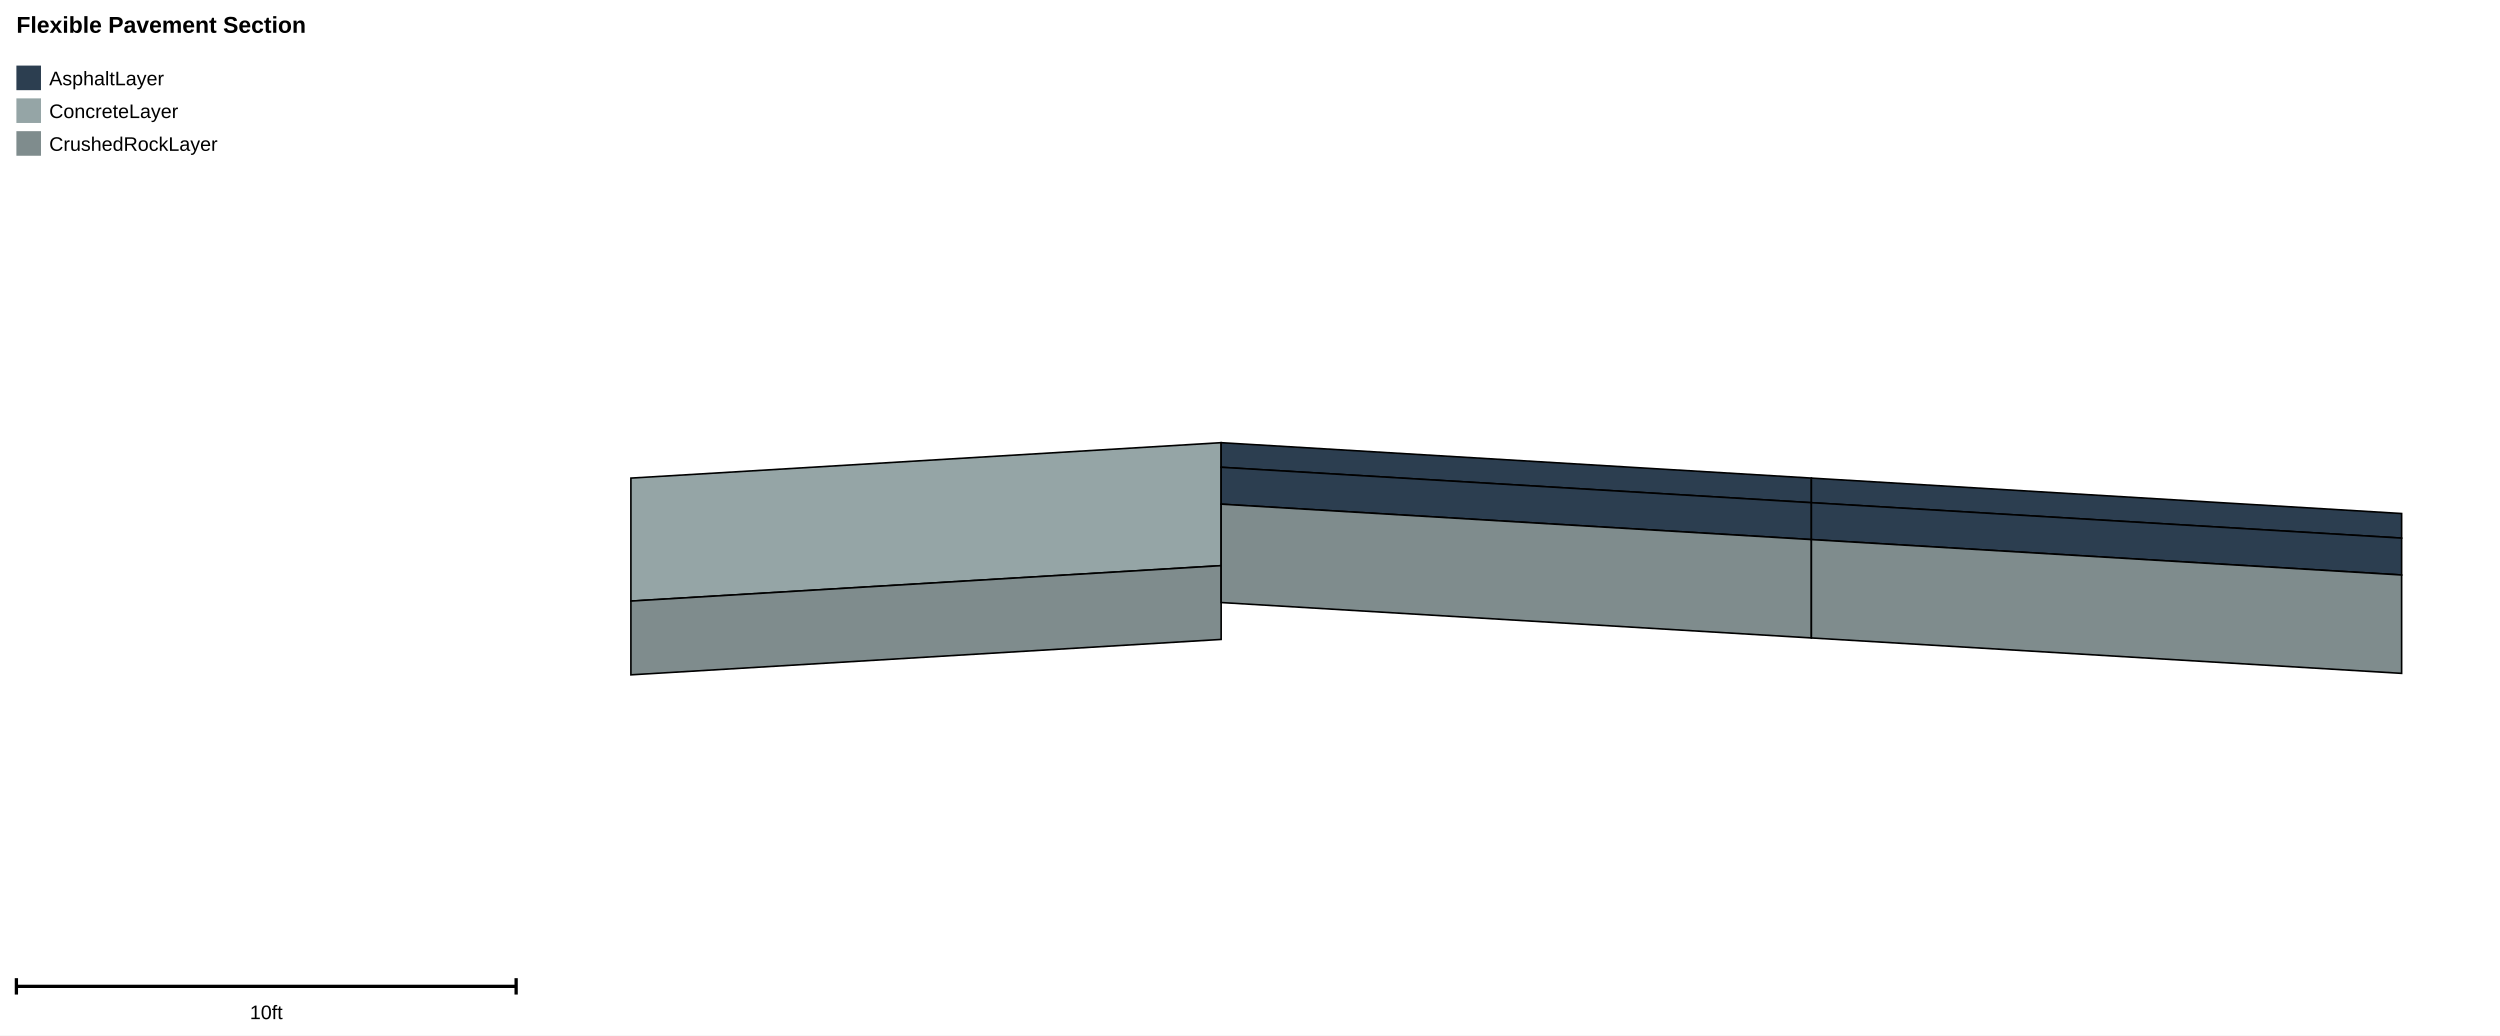
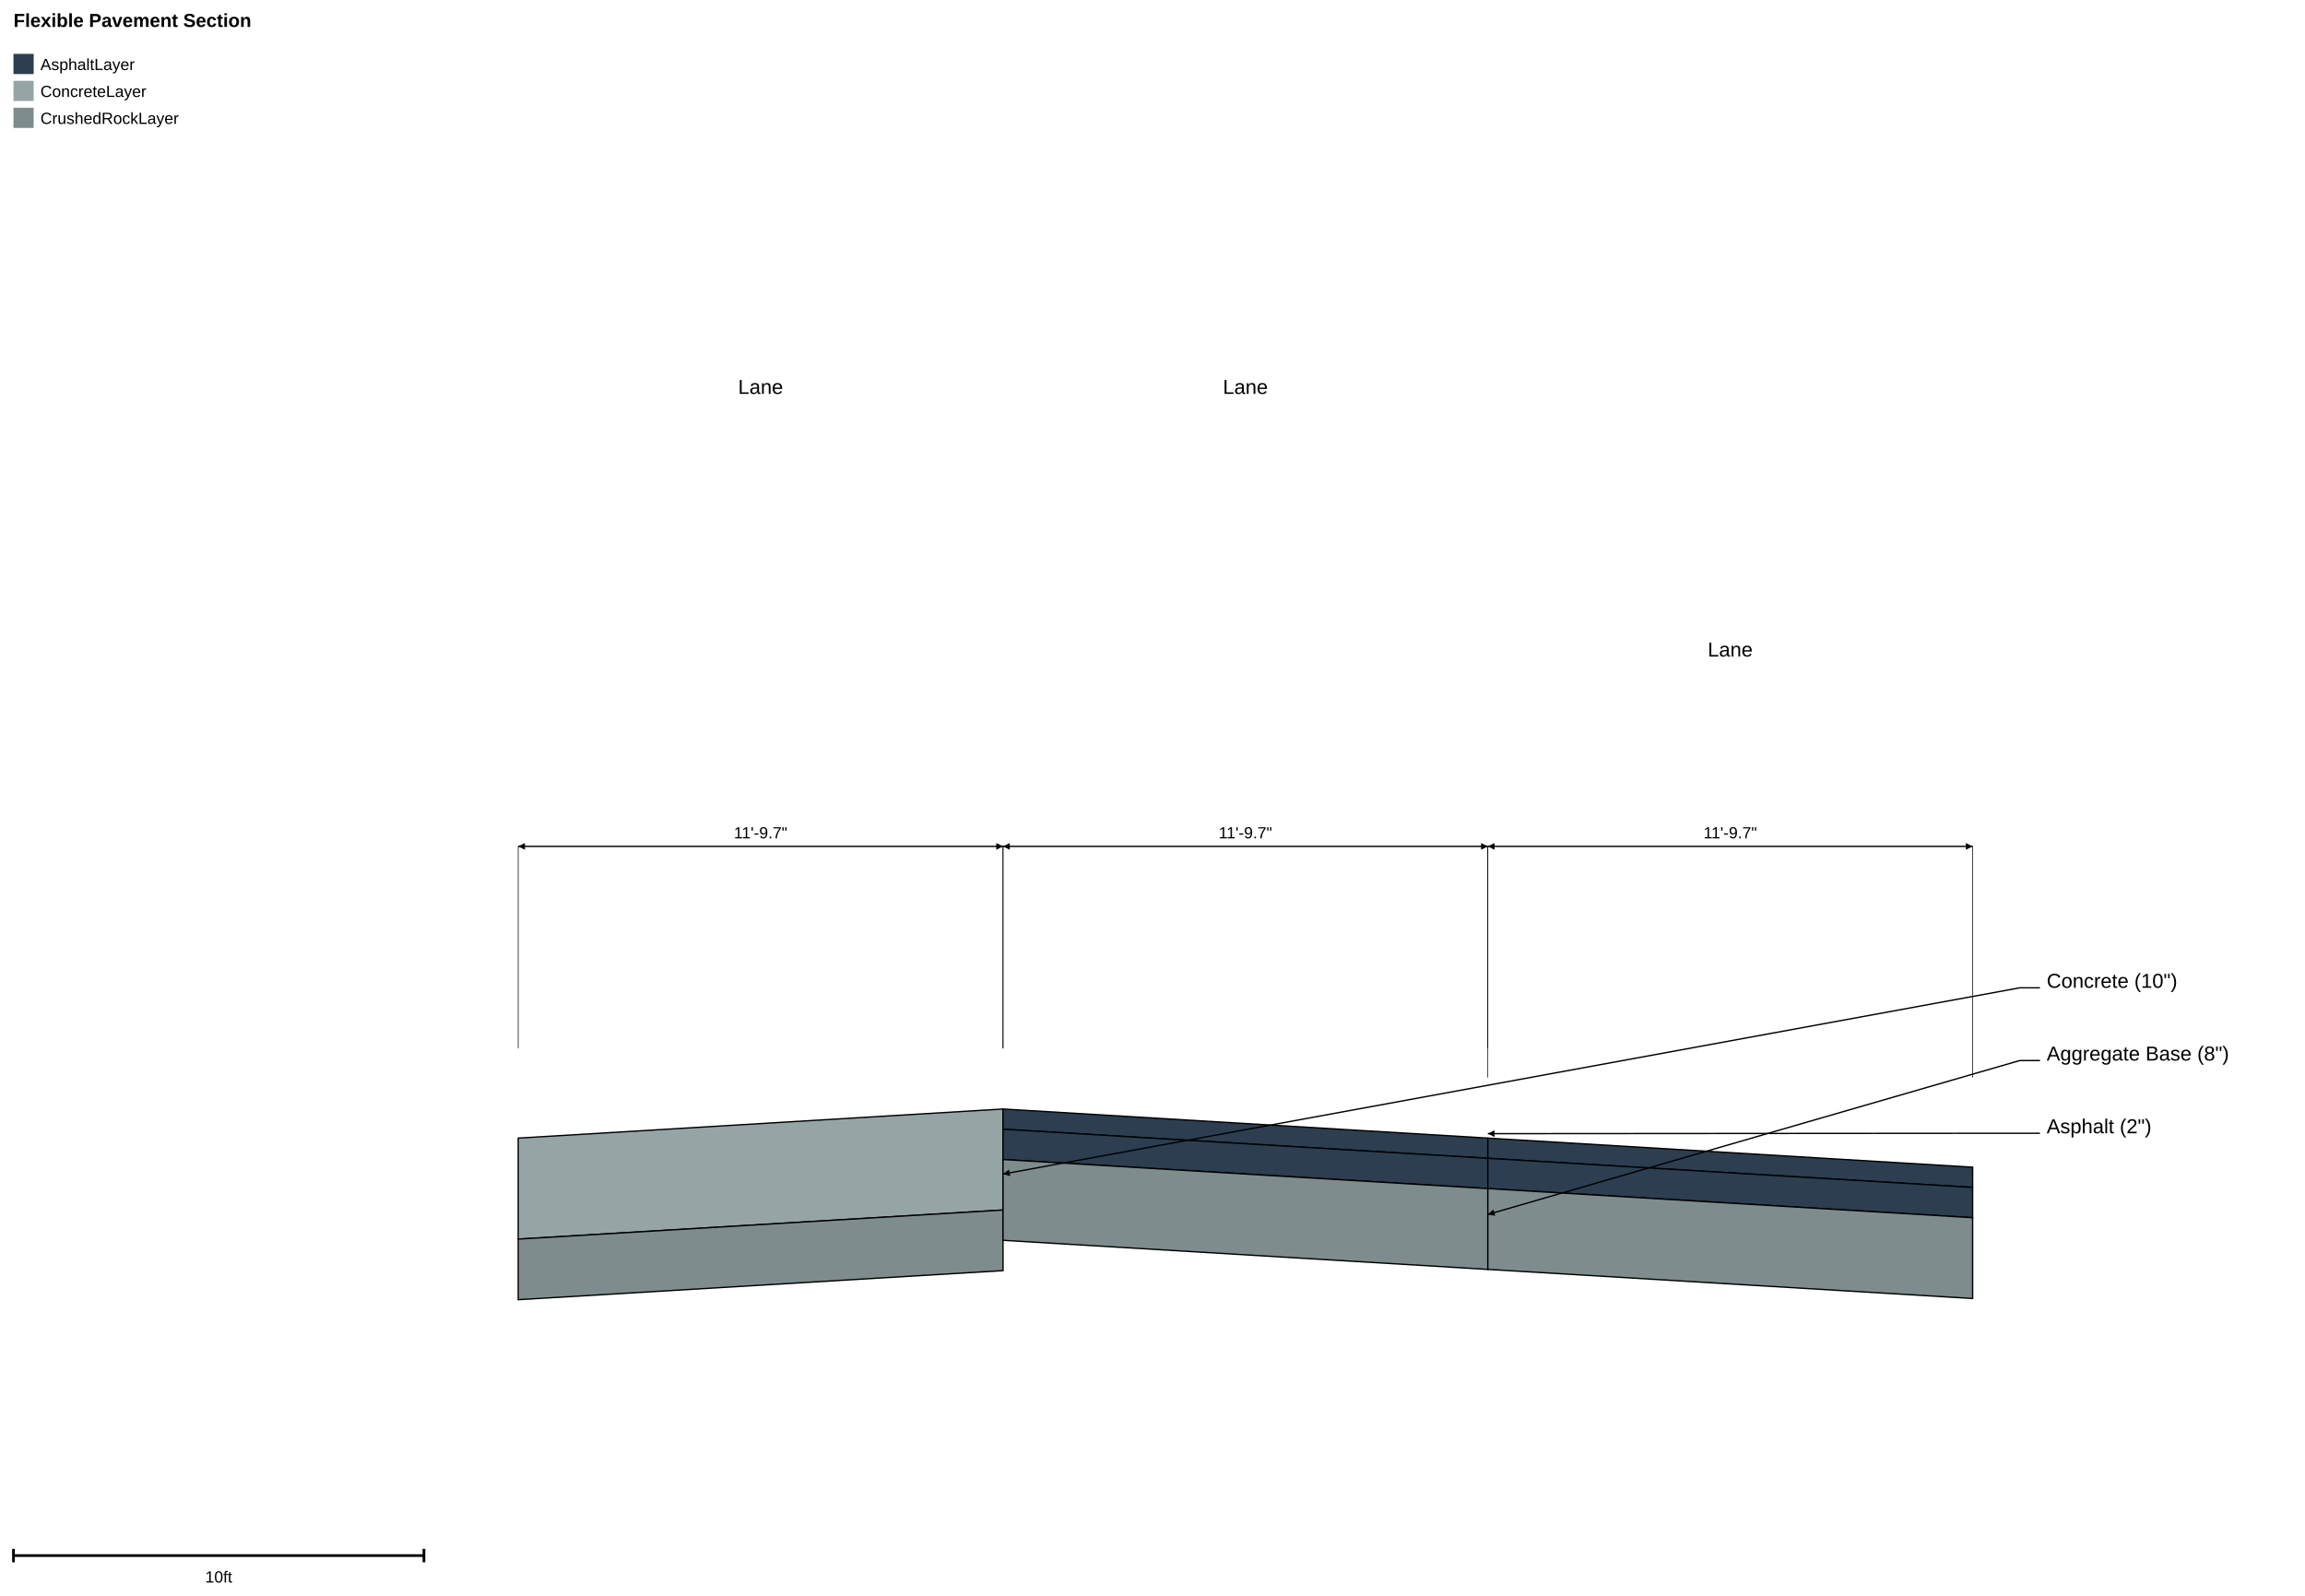
- <svg xmlns="http://www.w3.org/2000/svg" width="1524.8" height="631.6" viewBox="0 0 1524.8 631.6">
-   <rect width="1524.8" height="631.6" fill="white" />
+ <svg xmlns="http://www.w3.org/2000/svg" width="1711.6" height="1185.1" viewBox="0 0 1711.6 1185.1">
+   <rect width="1711.6" height="1185.1" fill="white" />
  <g transform="scale(1,-1)">
-     <g transform="translate(0,-631.6)">
+     <g transform="translate(0,-1185.1)">
      <polygon points="744.80,361.60 744.80,286.60 384.80,265.00 384.80,340.00" fill="#95A5A6" stroke="black" stroke-width="1" />
      <polygon points="744.80,286.60 744.80,241.60 384.80,220.00 384.80,265.00" fill="#7F8C8D" stroke="black" stroke-width="1" />
      <polygon points="744.80,361.60 1104.80,340.00 1104.80,325.00 744.80,346.60" fill="#2C3E50" stroke="black" stroke-width="1" />
      <polygon points="744.80,346.60 1104.80,325.00 1104.80,302.50 744.80,324.10" fill="#2C3E50" stroke="black" stroke-width="1" />
      <polygon points="744.80,324.10 1104.80,302.50 1104.80,242.50 744.80,264.10" fill="#7F8C8D" stroke="black" stroke-width="1" />
      <polygon points="1104.80,340.00 1464.80,318.40 1464.80,303.40 1104.80,325.00" fill="#2C3E50" stroke="black" stroke-width="1" />
      <polygon points="1104.80,325.00 1464.80,303.40 1464.80,280.90 1104.80,302.50" fill="#2C3E50" stroke="black" stroke-width="1" />
      <polygon points="1104.80,302.50 1464.80,280.90 1464.80,220.90 1104.80,242.50" fill="#7F8C8D" stroke="black" stroke-width="1" />
+       <text x="564.80" y="892.60" font-family="Arial" font-size="15.0" text-anchor="middle" transform="translate(0,1785.20) scale(1,-1)" fill="black">Lane</text>
+       <text x="924.80" y="892.60" font-family="Arial" font-size="15.0" text-anchor="middle" transform="translate(0,1785.20) scale(1,-1)" fill="black">Lane</text>
+       <text x="1284.80" y="697.60" font-family="Arial" font-size="15.0" text-anchor="middle" transform="translate(0,1395.20) scale(1,-1)" fill="black">Lane</text>
+       <g id="dimension-f9c017e0">
+         <line x1="384.80" y1="406.60" x2="384.80" y2="556.60" stroke="black" stroke-width="0.5" />
+         <line x1="744.80" y1="406.60" x2="744.80" y2="556.60" stroke="black" stroke-width="0.5" />
+         <line x1="384.80" y1="556.60" x2="744.80" y2="556.60" stroke="black" stroke-width="1" />
+         <polygon points="384.80,556.60 379.80,554.10 379.80,559.10" fill="black" transform="rotate(180.0,384.80,556.60)" />
+         <polygon points="744.80,556.60 739.80,554.10 739.80,559.10" fill="black" transform="rotate(0.0,744.80,556.60)" />
+         <text x="564.80" y="562.60" font-family="Arial" font-size="12.0" text-anchor="middle" transform="translate(0,1125.20) scale(1,-1)" fill="black">11'-9.7"</text>
+       </g>
+       <g id="dimension-726eab74">
+         <line x1="744.80" y1="406.60" x2="744.80" y2="556.60" stroke="black" stroke-width="0.5" />
+         <line x1="1104.80" y1="406.60" x2="1104.80" y2="556.60" stroke="black" stroke-width="0.5" />
+         <line x1="744.80" y1="556.60" x2="1104.80" y2="556.60" stroke="black" stroke-width="1" />
+         <polygon points="744.80,556.60 739.80,554.10 739.80,559.10" fill="black" transform="rotate(180.0,744.80,556.60)" />
+         <polygon points="1104.80,556.60 1099.80,554.10 1099.80,559.10" fill="black" transform="rotate(0.0,1104.80,556.60)" />
+         <text x="924.80" y="562.60" font-family="Arial" font-size="12.0" text-anchor="middle" transform="translate(0,1125.20) scale(1,-1)" fill="black">11'-9.7"</text>
+       </g>
+       <g id="dimension-cbdb6ed0">
+         <line x1="1104.80" y1="385.00" x2="1104.80" y2="556.60" stroke="black" stroke-width="0.5" />
+         <line x1="1464.80" y1="385.00" x2="1464.80" y2="556.60" stroke="black" stroke-width="0.5" />
+         <line x1="1104.80" y1="556.60" x2="1464.80" y2="556.60" stroke="black" stroke-width="1" />
+         <polygon points="1104.80,556.60 1099.80,554.10 1099.80,559.10" fill="black" transform="rotate(180.0,1104.80,556.60)" />
+         <polygon points="1464.80,556.60 1459.80,554.10 1459.80,559.10" fill="black" transform="rotate(0.0,1464.80,556.60)" />
+         <text x="1284.80" y="562.60" font-family="Arial" font-size="12.0" text-anchor="middle" transform="translate(0,1125.20) scale(1,-1)" fill="black">11'-9.7"</text>
+       </g>
+       <g id="leader-670d15f5">
+         <polyline points="744.80,313.30 1499.80,451.60 1514.80,451.60" fill="none" stroke="black" stroke-width="1" />
+         <polygon points="744.80,313.30 739.80,310.80 739.80,315.80" fill="black" transform="rotate(-169.6197,744.80,313.30)" />
+         <text x="1519.80" y="451.60" font-family="Arial" font-size="15.0" text-anchor="start" transform="translate(0,903.20) scale(1,-1)" fill="black">Concrete (10")</text>
+       </g>
+       <g id="leader-12fd5259">
+         <polyline points="1104.80,283.30 1499.80,397.60 1514.80,397.60" fill="none" stroke="black" stroke-width="1" />
+         <polygon points="1104.80,283.30 1099.80,280.80 1099.80,285.80" fill="black" transform="rotate(-163.8613,1104.80,283.30)" />
+         <text x="1519.80" y="397.60" font-family="Arial" font-size="15.0" text-anchor="start" transform="translate(0,795.20) scale(1,-1)" fill="black">Aggregate Base (8")</text>
+       </g>
+       <g id="leader-06ace813">
+         <polyline points="1104.80,343.30 1499.80,343.60 1514.80,343.60" fill="none" stroke="black" stroke-width="1" />
+         <polygon points="1104.80,343.30 1099.80,340.80 1099.80,345.80" fill="black" transform="rotate(-179.9565,1104.80,343.30)" />
+         <text x="1519.80" y="343.60" font-family="Arial" font-size="15.0" text-anchor="start" transform="translate(0,687.20) scale(1,-1)" fill="black">Asphalt (2")</text>
+       </g>
    </g>
  </g>
  <text x="10" y="20" font-family="Arial" font-size="14" font-weight="bold">Flexible Pavement Section</text>
  <rect x="10" y="40" width="15" height="15" fill="#2C3E50" />
  <text x="30" y="52" font-family="Arial" font-size="12">AsphaltLayer</text>
  <rect x="10" y="60" width="15" height="15" fill="#95A5A6" />
  <text x="30" y="72" font-family="Arial" font-size="12">ConcreteLayer</text>
  <rect x="10" y="80" width="15" height="15" fill="#7F8C8D" />
  <text x="30" y="92" font-family="Arial" font-size="12">CrushedRockLayer</text>
-   <line x1="10" y1="601.6" x2="314.8" y2="601.6" stroke="black" stroke-width="2" />
-   <line x1="10" y1="596.6" x2="10" y2="606.6" stroke="black" stroke-width="2" />
-   <line x1="314.8" y1="596.6" x2="314.8" y2="606.6" stroke="black" stroke-width="2" />
-   <text x="162.4" y="621.6" font-family="Arial" font-size="12" text-anchor="middle">10ft</text>
+   <line x1="10" y1="1155.1" x2="314.8" y2="1155.1" stroke="black" stroke-width="2" />
+   <line x1="10" y1="1150.1" x2="10" y2="1160.1" stroke="black" stroke-width="2" />
+   <line x1="314.8" y1="1150.1" x2="314.8" y2="1160.1" stroke="black" stroke-width="2" />
+   <text x="162.4" y="1175.1" font-family="Arial" font-size="12" text-anchor="middle">10ft</text>
</svg>
